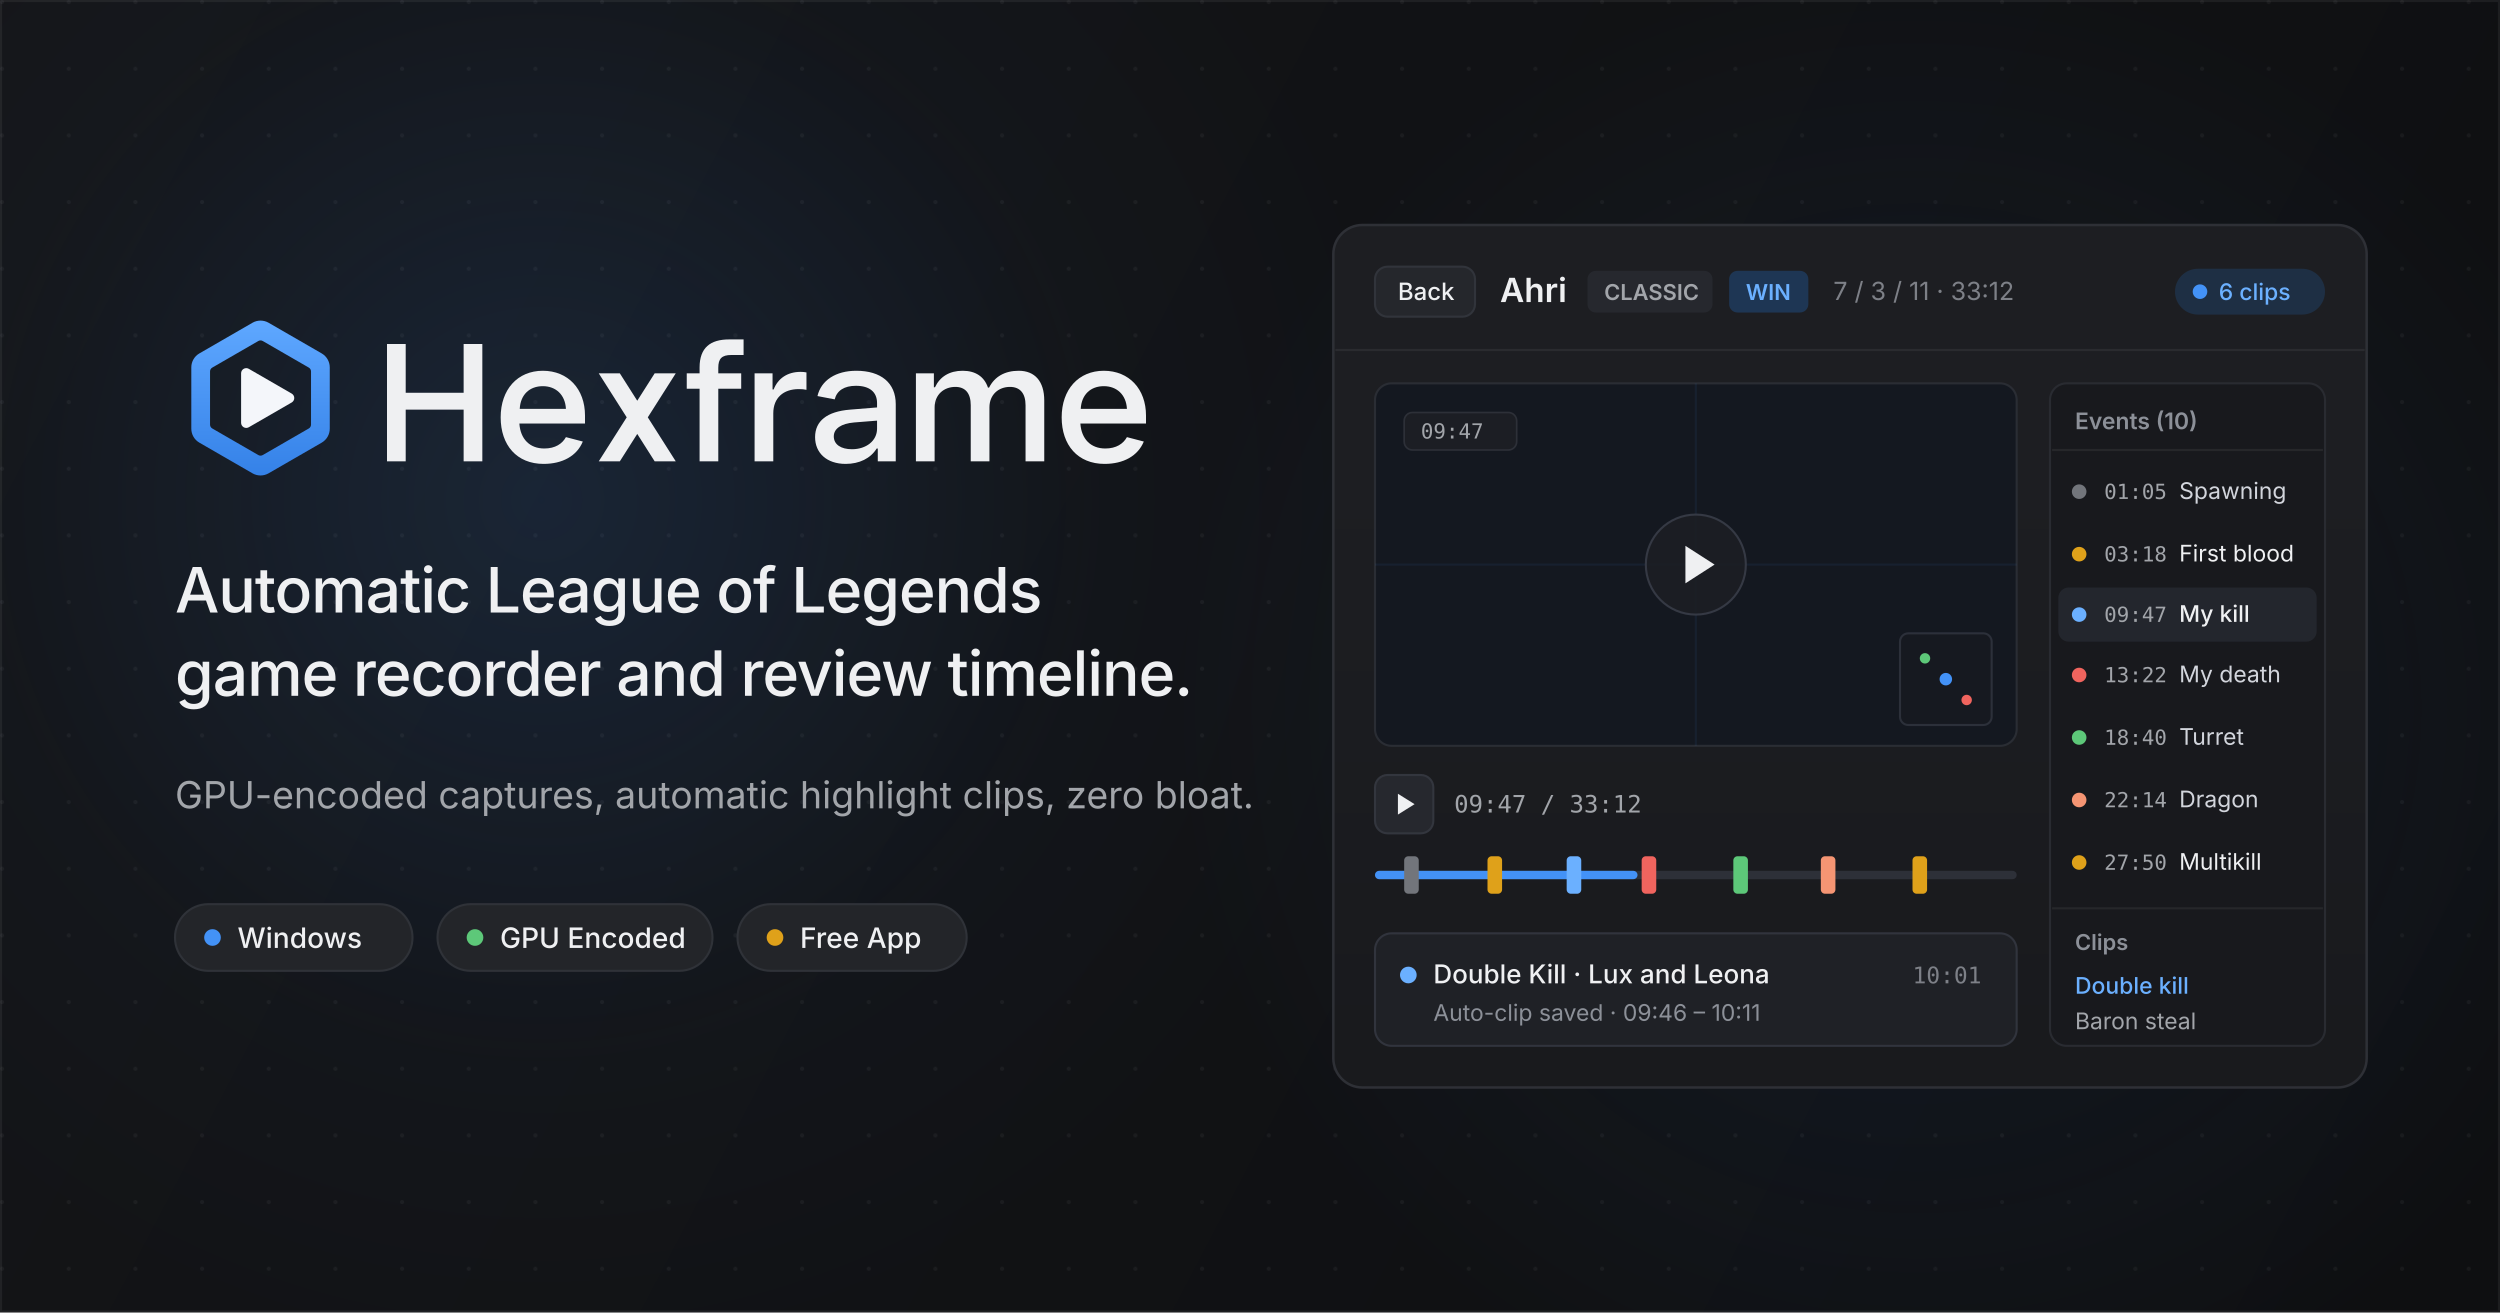
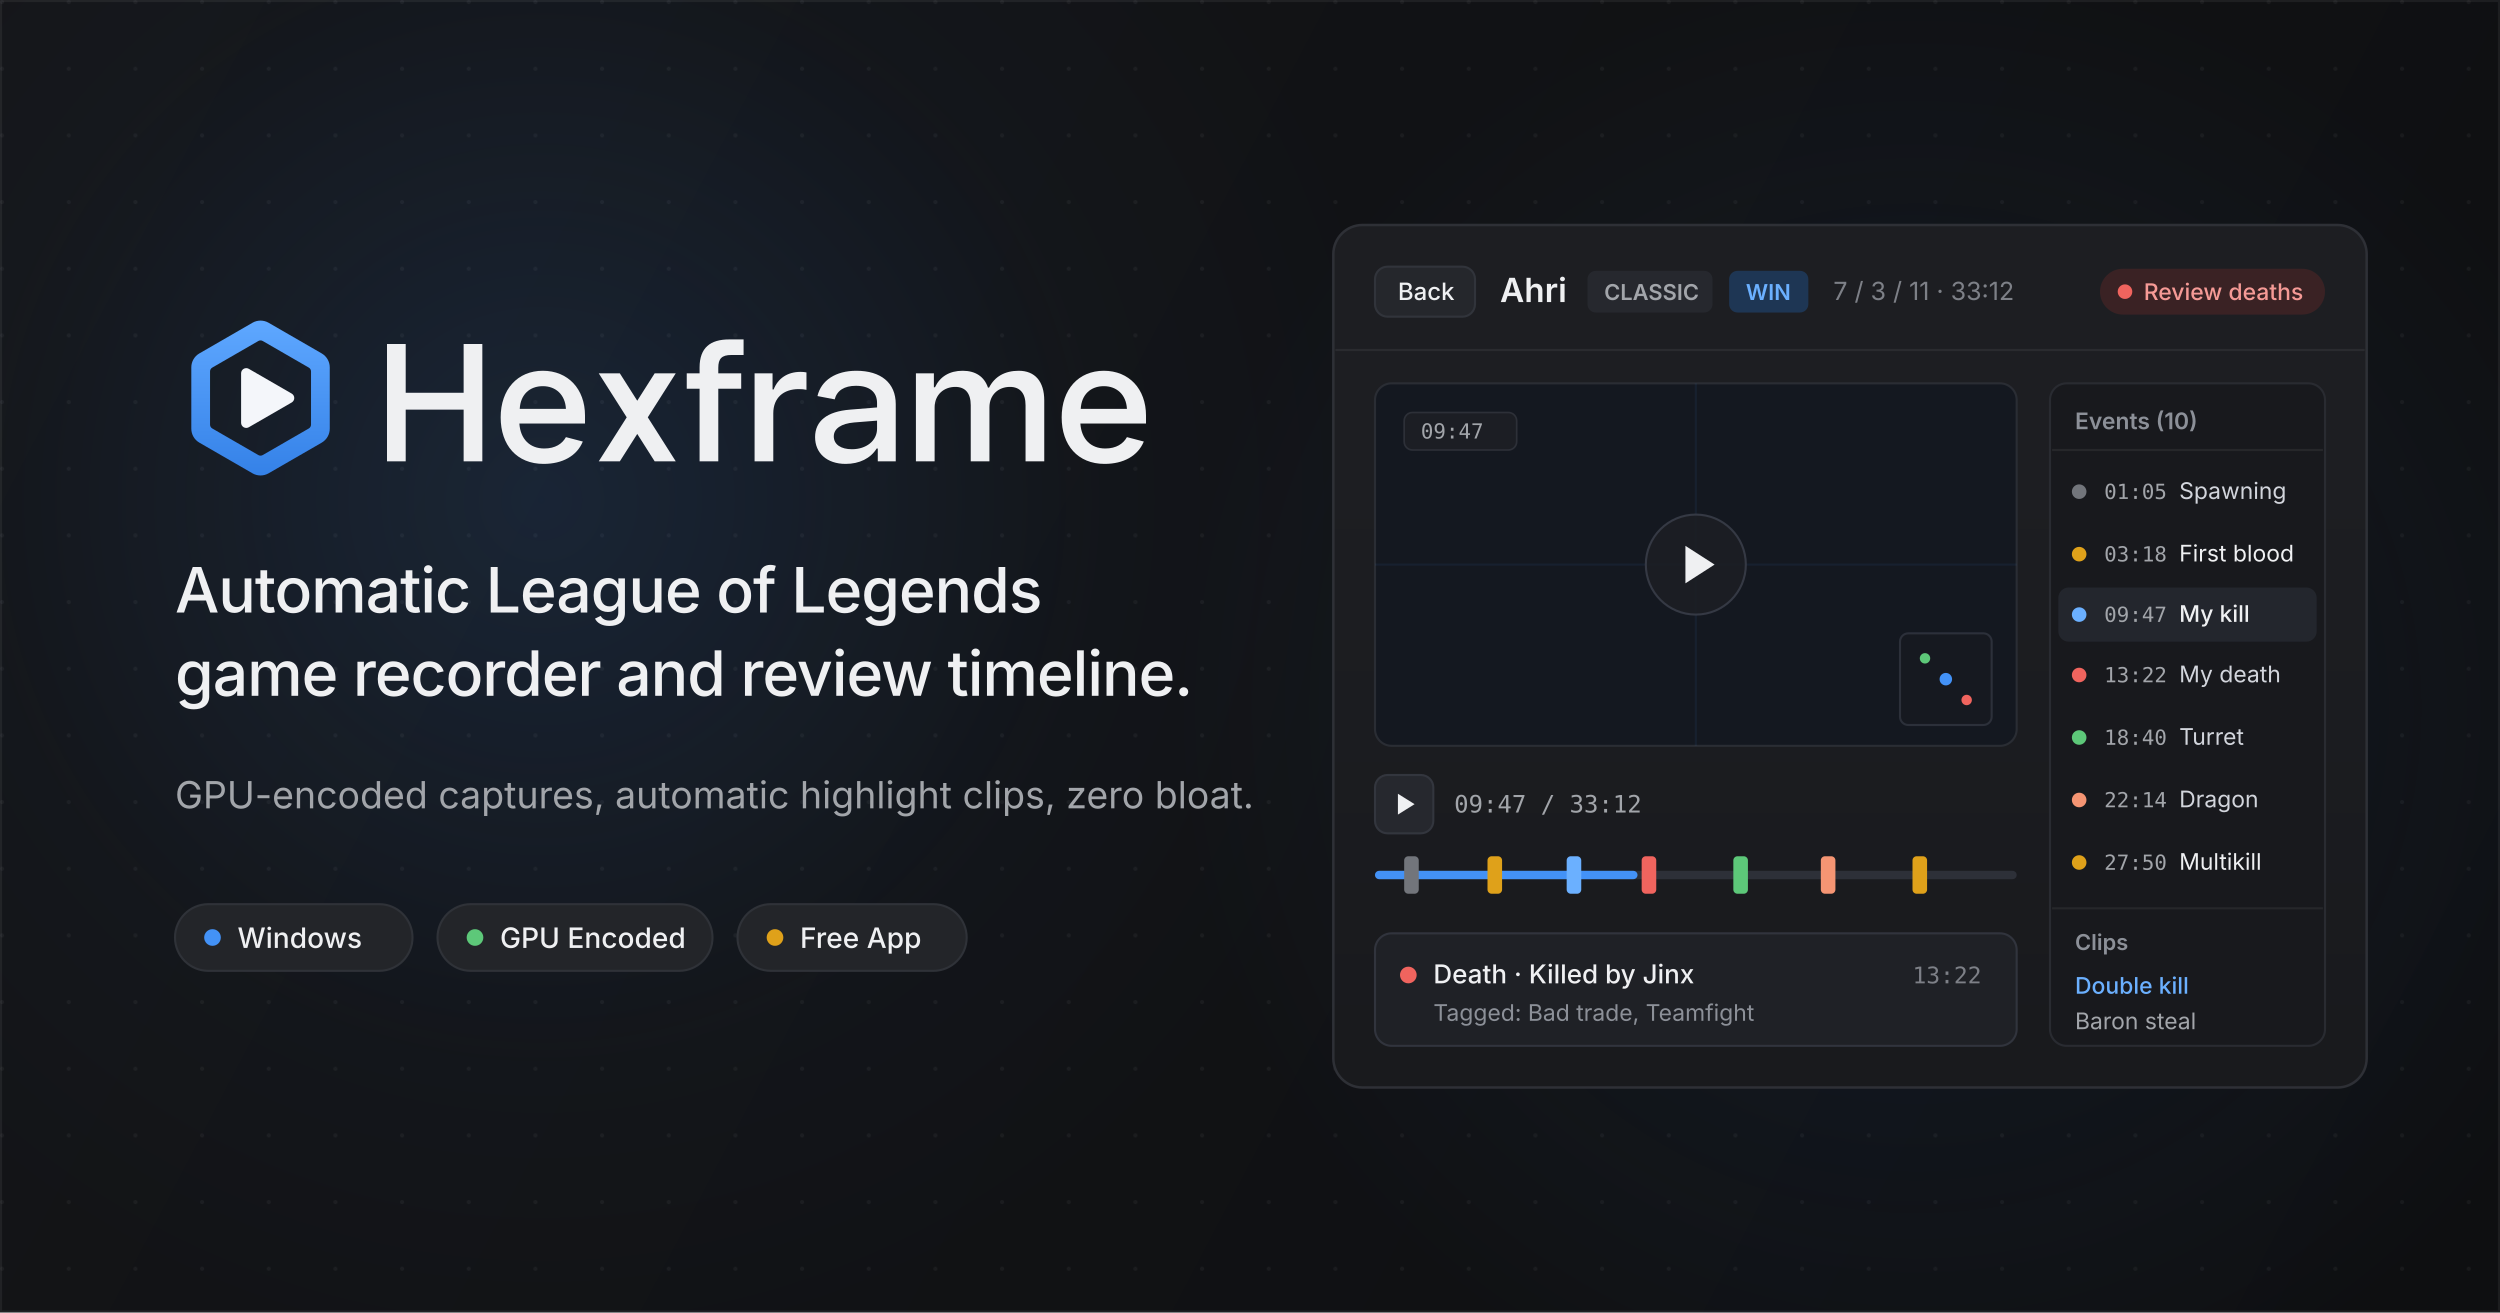
<svg xmlns="http://www.w3.org/2000/svg" viewBox="0 0 1200 630" fill="none">
  <defs>
    <linearGradient id="og-bg" x1="0" y1="0" x2="1200" y2="630" gradientUnits="userSpaceOnUse">
      <stop offset="0%" stop-color="#141518" />
      <stop offset="100%" stop-color="#0E0F11" />
    </linearGradient>
    <radialGradient id="og-glow" cx="260" cy="240" r="420" gradientUnits="userSpaceOnUse">
      <stop offset="0%" stop-color="#4392F7" stop-opacity="0.14" />
      <stop offset="65%" stop-color="#4392F7" stop-opacity="0.02" />
      <stop offset="100%" stop-color="#4392F7" stop-opacity="0" />
    </radialGradient>
    <radialGradient id="og-glow-right" cx="920" cy="340" r="360" gradientUnits="userSpaceOnUse">
      <stop offset="0%" stop-color="#4392F7" stop-opacity="0.09" />
      <stop offset="100%" stop-color="#4392F7" stop-opacity="0" />
    </radialGradient>
    <pattern id="og-grid" width="32" height="32" patternUnits="userSpaceOnUse">
      <circle cx="1" cy="1" r="1" fill="#FFFFFF" fill-opacity="0.045" />
    </pattern>
    <linearGradient id="og-card-bg" x1="648" y1="112" x2="648" y2="520" gradientUnits="userSpaceOnUse">
      <stop offset="0%" stop-color="#1D1E22" />
      <stop offset="100%" stop-color="#17181B" />
    </linearGradient>
    <linearGradient id="og-viewport" x1="672" y1="184" x2="1116" y2="410" gradientUnits="userSpaceOnUse">
      <stop offset="0%" stop-color="#141820" />
      <stop offset="100%" stop-color="#0E1014" />
    </linearGradient>
    <linearGradient id="og-hex" x1="512" y1="100" x2="512" y2="924" gradientUnits="userSpaceOnUse">
      <stop offset="0%" stop-color="#5EA7FF" />
      <stop offset="100%" stop-color="#3582E8" />
    </linearGradient>
  </defs>
  <rect width="1200" height="630" fill="url(#og-bg)" />
  <rect width="1200" height="630" fill="url(#og-grid)" />
  <rect width="1200" height="630" fill="url(#og-glow)" />
  <rect width="1200" height="630" fill="url(#og-glow-right)" />
  <rect x="0.5" y="0.5" width="1199" height="629" stroke="#FFFFFF" stroke-opacity="0.06" />
  <g transform="translate(80, 146) scale(0.088)">
    <path fill="url(#og-hex)" fill-rule="evenodd" d="M468.00,101.40 A88.00,88.00 0 0,1 556.00,101.40 L845.59,268.60 A88.00,88.00 0 0,1 889.59,344.81 L889.59,679.19 A88.00,88.00 0 0,1 845.59,755.40 L556.00,922.60 A88.00,88.00 0 0,1 468.00,922.60 L178.41,755.40 A88.00,88.00 0 0,1 134.41,679.19 L134.41,344.81 A88.00,88.00 0 0,1 178.41,268.60 Z M248.60,346.07 A24.00,24.00 0 0,0 236.60,366.86 L236.60,657.14 A24.00,24.00 0 0,0 248.60,677.93 L500.00,823.07 A24.00,24.00 0 0,0 524.00,823.07 L775.40,677.93 A24.00,24.00 0 0,0 787.40,657.14 L787.40,366.86 A24.00,24.00 0 0,0 775.40,346.07 L524.00,200.93 A24.00,24.00 0 0,0 500.00,200.93 Z" />
    <path fill="#F4F6FA" d="M682.00,487.75 A28.00,28.00 0 0,1 682.00,536.25 L448.00,671.35 A28.00,28.00 0 0,1 406.00,647.10 L406.00,376.90 A28.00,28.00 0 0,1 448.00,352.65 Z" />
  </g>
  <g transform="translate(184, 144) scale(0.88)" fill="#EFF0F2">
    <path d="M2,24 H12.2 V50.6 H43.8 V24 H54 V88 H43.8 V59.8 H12.2 V88 H2 Z" />
    <path fill-rule="evenodd" d="M87.0,38.6 C100.8,38.6 110.0,48.6 110.0,63.0 V67.4 H74.2 C74.8,76.0 80.0,81.0 87.8,81.0 C93.8,81.0 97.6,78.4 99.6,74.8 L108.8,77.2 C105.6,85.0 97.8,89.4 87.4,89.4 C72.8,89.4 64.0,79.2 64.0,64.0 C64.0,48.8 73.2,38.6 87.0,38.6 Z M74.4,59.4 H99.6 C99.2,51.6 94.0,47.0 87.0,47.0 C79.8,47.0 74.8,51.6 74.4,59.4 Z" />
    <path d="M117.5,40 H129.0 L138.5,54.95 L148.0,40 H159.5 L144.25,64.0 L159.5,88 H148.0 L138.5,73.05 L129.0,88 H117.5 L132.75,64.0 Z" />
    <path d="M172.5,36.8 C172.5,26.0 178.4,21.5 188.6,21.5 H196.5 V30.0 H189.8 C184.6,30.0 182.7,32.0 182.7,37.0 V40 H195.2 V48.4 H182.7 V88 H172.5 V48.4 H165.5 V40 H172.5 Z" />
    <path d="M202.5,40 H212.3 V48.8 H212.9 C215.2,42.8 220.4,39.2 227.6,39.2 C228.8,39.2 229.8,39.3 230.8,39.5 V49.0 C229.6,48.7 228.2,48.6 226.6,48.6 C218.2,48.6 212.7,53.4 212.7,61.8 V88 H202.5 Z" />
    <path fill-rule="evenodd" d="M258.0,38.6 C271.4,38.6 279.5,45.2 279.5,56.8 V88 H269.7 V81.0 H269.1 C265.8,86.4 259.6,89.4 252.2,89.4 C241.8,89.4 235.5,83.4 235.5,74.8 C235.5,66.0 242.0,60.8 254.6,59.8 L269.3,58.6 V56.2 C269.3,50.2 265.2,46.8 257.8,46.8 C251.4,46.8 247.4,49.4 246.2,54.2 L236.8,52.4 C238.8,43.8 246.8,38.6 258.0,38.6 Z M255.6,81.4 C263.4,81.4 269.3,76.8 269.3,70.2 V65.8 L256.8,66.8 C249.8,67.4 245.7,70.1 245.7,74.4 C245.7,78.8 249.6,81.4 255.6,81.4 Z" />
    <path d="M290.5,40 H300.3 V47.6 H300.9 C303.6,41.8 308.8,38.6 316.0,38.6 C323.0,38.6 327.8,41.8 329.8,47.8 H330.4 C333.4,41.8 339.0,38.6 346.6,38.6 C355.4,38.6 360.5,44.4 360.5,54.8 V88 H350.3 V57.4 C350.3,50.8 347.2,47.4 341.8,47.4 C335.6,47.4 330.6,51.6 330.6,58.6 V88 H320.4 V57.4 C320.4,50.8 317.4,47.4 312.0,47.4 C305.8,47.4 300.7,51.6 300.7,58.6 V88 H290.5 Z" />
    <path fill-rule="evenodd" d="M393.0,38.6 C406.8,38.6 416.0,48.6 416.0,63.0 V67.4 H380.2 C380.8,76.0 386.0,81.0 393.8,81.0 C399.8,81.0 403.6,78.4 405.6,74.8 L414.8,77.2 C411.6,85.0 403.8,89.4 393.4,89.4 C378.8,89.4 370.0,79.2 370.0,64.0 C370.0,48.8 379.2,38.6 393.0,38.6 Z M380.4,59.4 H405.6 C405.2,51.6 400.0,47.0 393.0,47.0 C385.8,47.0 380.8,51.6 380.4,59.4 Z" />
  </g>
  <text x="84" y="294" fill="#EFF0F2" font-family="system-ui, -apple-system, 'Segoe UI', sans-serif" font-size="30" font-weight="500" letter-spacing="-0.5">Automatic League of Legends</text>
  <text x="84" y="334" fill="#EFF0F2" font-family="system-ui, -apple-system, 'Segoe UI', sans-serif" font-size="30" font-weight="500" letter-spacing="-0.5">game recorder and review timeline.</text>
  <text x="84" y="388" fill="#A2A5AA" font-family="system-ui, -apple-system, 'Segoe UI', sans-serif" font-size="18" font-weight="400">GPU-encoded captures, automatic highlight clips, zero bloat.</text>
  <g transform="translate(84, 434)">
    <rect x="0" y="0" width="114" height="32" rx="16" fill="#232529" stroke="#2F3238" stroke-width="1" />
    <circle cx="18" cy="16" r="4" fill="#4392F7" />
    <text x="30" y="21" fill="#EFF0F2" font-family="system-ui, -apple-system, 'Segoe UI', sans-serif" font-size="13.5" font-weight="500">Windows</text>
    <rect x="126" y="0" width="132" height="32" rx="16" fill="#232529" stroke="#2F3238" stroke-width="1" />
    <circle cx="144" cy="16" r="4" fill="#5DC879" />
    <text x="156" y="21" fill="#EFF0F2" font-family="system-ui, -apple-system, 'Segoe UI', sans-serif" font-size="13.5" font-weight="500">GPU Encoded</text>
    <rect x="270" y="0" width="110" height="32" rx="16" fill="#232529" stroke="#2F3238" stroke-width="1" />
    <circle cx="288" cy="16" r="4" fill="#DFA11A" />
    <text x="300" y="21" fill="#EFF0F2" font-family="system-ui, -apple-system, 'Segoe UI', sans-serif" font-size="13.5" font-weight="500">Free App</text>
  </g>
  <g transform="translate(640, 108)">
    <rect x="0" y="0" width="496" height="414" rx="14" fill="url(#og-card-bg)" stroke="#2E3036" stroke-width="1.2" />
    <rect x="20" y="20" width="48" height="24" rx="6" fill="#25272C" stroke="#31343B" stroke-width="1" />
    <text x="31" y="36" fill="#EFF0F2" font-family="system-ui, -apple-system, 'Segoe UI', sans-serif" font-size="11.5" font-weight="500">Back</text>
    <text x="80" y="37" fill="#EFF0F2" font-family="system-ui, -apple-system, 'Segoe UI', sans-serif" font-size="16" font-weight="600">Ahri</text>
    <rect x="122" y="22" width="60" height="20" rx="4" fill="#26282E" />
    <text x="130" y="36" fill="#A2A5AA" font-family="system-ui, -apple-system, 'Segoe UI', sans-serif" font-size="10.5" font-weight="600">CLASSIC</text>
    <rect x="190" y="22" width="38" height="20" rx="4" fill="#1E3654" />
    <text x="198" y="36" fill="#6BB0FF" font-family="system-ui, -apple-system, 'Segoe UI', sans-serif" font-size="10.5" font-weight="600">WIN</text>
    <text x="240" y="36" fill="#7D8087" font-family="system-ui, -apple-system, 'Segoe UI', sans-serif" font-size="12">7 / 3 / 11  ·  33:12</text>
-     <rect x="404" y="21" width="72" height="22" rx="11" fill="#1E2F44" />
-     <circle cx="416" cy="32" r="3.5" fill="#4392F7" />
-     <text x="425" y="36" fill="#6BB0FF" font-family="system-ui, -apple-system, 'Segoe UI', sans-serif" font-size="11" font-weight="500">6 clips</text>
+     <rect x="368" y="21" width="108" height="22" rx="11" fill="#3A2224" />
+     <circle cx="380" cy="32" r="3.5" fill="#F0645E" />
+     <text x="389" y="36" fill="#F59A96" font-family="system-ui, -apple-system, 'Segoe UI', sans-serif" font-size="11" font-weight="500">Review deaths</text>
    <line x1="1" y1="60" x2="495" y2="60" stroke="#FFFFFF" stroke-opacity="0.06" />
    <rect x="20" y="76" width="308" height="174" rx="8" fill="url(#og-viewport)" stroke="#2A2D34" stroke-width="1" />
    <line x1="20" y1="163" x2="328" y2="163" stroke="#4392F7" stroke-opacity="0.07" />
    <line x1="174" y1="76" x2="174" y2="250" stroke="#4392F7" stroke-opacity="0.07" />
    <rect x="34" y="90" width="54" height="18" rx="4" fill="#1C1E24" stroke="#2D3038" stroke-width="0.8" />
    <text x="42" y="102.5" fill="#A2A5AA" font-family="ui-monospace, 'SF Mono', Consolas, monospace" font-size="10">09:47</text>
    <circle cx="174" cy="163" r="24" fill="#1C1E24" fill-opacity="0.9" stroke="#353944" stroke-width="1" />
    <path d="M169,154 L183,163 L169,172 Z" fill="#EFF0F2" />
    <rect x="272" y="196" width="44" height="44" rx="4" fill="#161920" stroke="#2C303A" stroke-width="1" />
    <circle cx="294" cy="218" r="3" fill="#4392F7" />
    <circle cx="284" cy="208" r="2.5" fill="#5DC879" />
    <circle cx="304" cy="228" r="2.5" fill="#F0645E" />
    <rect x="20" y="264" width="28" height="28" rx="6" fill="#26282E" stroke="#33363E" stroke-width="1" />
    <path d="M31,273 L39,278 L31,283 Z" fill="#EFF0F2" />
    <text x="58" y="282" fill="#A2A5AA" font-family="ui-monospace, 'SF Mono', Consolas, monospace" font-size="11.5">09:47 / 33:12</text>
    <rect x="20" y="310" width="308" height="4" rx="2" fill="#2D3038" />
    <rect x="20" y="310" width="126" height="4" rx="2" fill="#4392F7" />
    <rect x="34" y="303" width="7" height="18" rx="2" fill="#72757B" />
    <rect x="74" y="303" width="7" height="18" rx="2" fill="#DFA11A" />
    <rect x="112" y="303" width="7" height="18" rx="2" fill="#6BB0FF" />
    <rect x="148" y="303" width="7" height="18" rx="2" fill="#F0645E" />
    <rect x="192" y="303" width="7" height="18" rx="2" fill="#5DC879" />
    <rect x="234" y="303" width="7" height="18" rx="2" fill="#F59573" />
    <rect x="278" y="303" width="7" height="18" rx="2" fill="#DFA11A" />
    <rect x="20" y="340" width="308" height="54" rx="8" fill="#1F2126" stroke="#31343D" stroke-width="1" />
-     <circle cx="36" cy="360" r="4" fill="#6BB0FF" />
-     <text x="48" y="364" fill="#EFF0F2" font-family="system-ui, -apple-system, 'Segoe UI', sans-serif" font-size="12.5" font-weight="500">Double Kill · Lux and Leona</text>
-     <text x="278" y="364" fill="#7D8087" font-family="ui-monospace, 'SF Mono', Consolas, monospace" font-size="11">10:01</text>
-     <text x="48" y="382" fill="#8C9098" font-family="system-ui, -apple-system, 'Segoe UI', sans-serif" font-size="11">Auto-clip saved · 09:46 – 10:11</text>
+     <circle cx="36" cy="360" r="4" fill="#F0645E" />
+     <text x="48" y="364" fill="#EFF0F2" font-family="system-ui, -apple-system, 'Segoe UI', sans-serif" font-size="12.5" font-weight="500">Death · Killed by Jinx</text>
+     <text x="278" y="364" fill="#7D8087" font-family="ui-monospace, 'SF Mono', Consolas, monospace" font-size="11">13:22</text>
+     <text x="48" y="382" fill="#8C9098" font-family="system-ui, -apple-system, 'Segoe UI', sans-serif" font-size="11">Tagged: Bad trade, Teamfight</text>
    <rect x="344" y="76" width="132" height="318" rx="8" fill="#18191D" stroke="#292B31" stroke-width="1" />
    <text x="356" y="98" fill="#8C9098" font-family="system-ui, -apple-system, 'Segoe UI', sans-serif" font-size="11" font-weight="600">Events (10)</text>
    <line x1="345" y1="108" x2="475" y2="108" stroke="#FFFFFF" stroke-opacity="0.06" />
    <circle cx="358" cy="128" r="3.5" fill="#72757B" />
    <text x="370" y="131.5" fill="#A2A5AA" font-family="ui-monospace, 'SF Mono', Consolas, monospace" font-size="10">01:05</text>
    <text x="406" y="131.5" fill="#D2D5DC" font-family="system-ui, -apple-system, 'Segoe UI', sans-serif" font-size="11">Spawning</text>
    <circle cx="358" cy="158" r="3.5" fill="#DFA11A" />
    <text x="370" y="161.5" fill="#A2A5AA" font-family="ui-monospace, 'SF Mono', Consolas, monospace" font-size="10">03:18</text>
    <text x="406" y="161.5" fill="#EFF0F2" font-family="system-ui, -apple-system, 'Segoe UI', sans-serif" font-size="11">First blood</text>
    <rect x="348" y="174" width="124" height="26" rx="5" fill="#23262D" />
    <circle cx="358" cy="187" r="3.5" fill="#6BB0FF" />
    <text x="370" y="190.5" fill="#A2A5AA" font-family="ui-monospace, 'SF Mono', Consolas, monospace" font-size="10">09:47</text>
    <text x="406" y="190.5" fill="#EFF0F2" font-family="system-ui, -apple-system, 'Segoe UI', sans-serif" font-size="11" font-weight="500">My kill</text>
    <circle cx="358" cy="216" r="3.5" fill="#F0645E" />
    <text x="370" y="219.5" fill="#A2A5AA" font-family="ui-monospace, 'SF Mono', Consolas, monospace" font-size="10">13:22</text>
    <text x="406" y="219.5" fill="#D2D5DC" font-family="system-ui, -apple-system, 'Segoe UI', sans-serif" font-size="11">My death</text>
    <circle cx="358" cy="246" r="3.5" fill="#5DC879" />
    <text x="370" y="249.5" fill="#A2A5AA" font-family="ui-monospace, 'SF Mono', Consolas, monospace" font-size="10">18:40</text>
    <text x="406" y="249.5" fill="#D2D5DC" font-family="system-ui, -apple-system, 'Segoe UI', sans-serif" font-size="11">Turret</text>
    <circle cx="358" cy="276" r="3.5" fill="#F59573" />
    <text x="370" y="279.5" fill="#A2A5AA" font-family="ui-monospace, 'SF Mono', Consolas, monospace" font-size="10">22:14</text>
    <text x="406" y="279.5" fill="#D2D5DC" font-family="system-ui, -apple-system, 'Segoe UI', sans-serif" font-size="11">Dragon</text>
    <circle cx="358" cy="306" r="3.5" fill="#DFA11A" />
    <text x="370" y="309.5" fill="#A2A5AA" font-family="ui-monospace, 'SF Mono', Consolas, monospace" font-size="10">27:50</text>
    <text x="406" y="309.5" fill="#EFF0F2" font-family="system-ui, -apple-system, 'Segoe UI', sans-serif" font-size="11">Multikill</text>
    <line x1="345" y1="328" x2="475" y2="328" stroke="#FFFFFF" stroke-opacity="0.06" />
    <text x="356" y="348" fill="#8C9098" font-family="system-ui, -apple-system, 'Segoe UI', sans-serif" font-size="10.5" font-weight="600">Clips</text>
    <text x="356" y="369" fill="#6BB0FF" font-family="system-ui, -apple-system, 'Segoe UI', sans-serif" font-size="11" font-weight="500">Double kill</text>
    <text x="356" y="386" fill="#A2A5AA" font-family="system-ui, -apple-system, 'Segoe UI', sans-serif" font-size="11">Baron steal</text>
  </g>
</svg>
